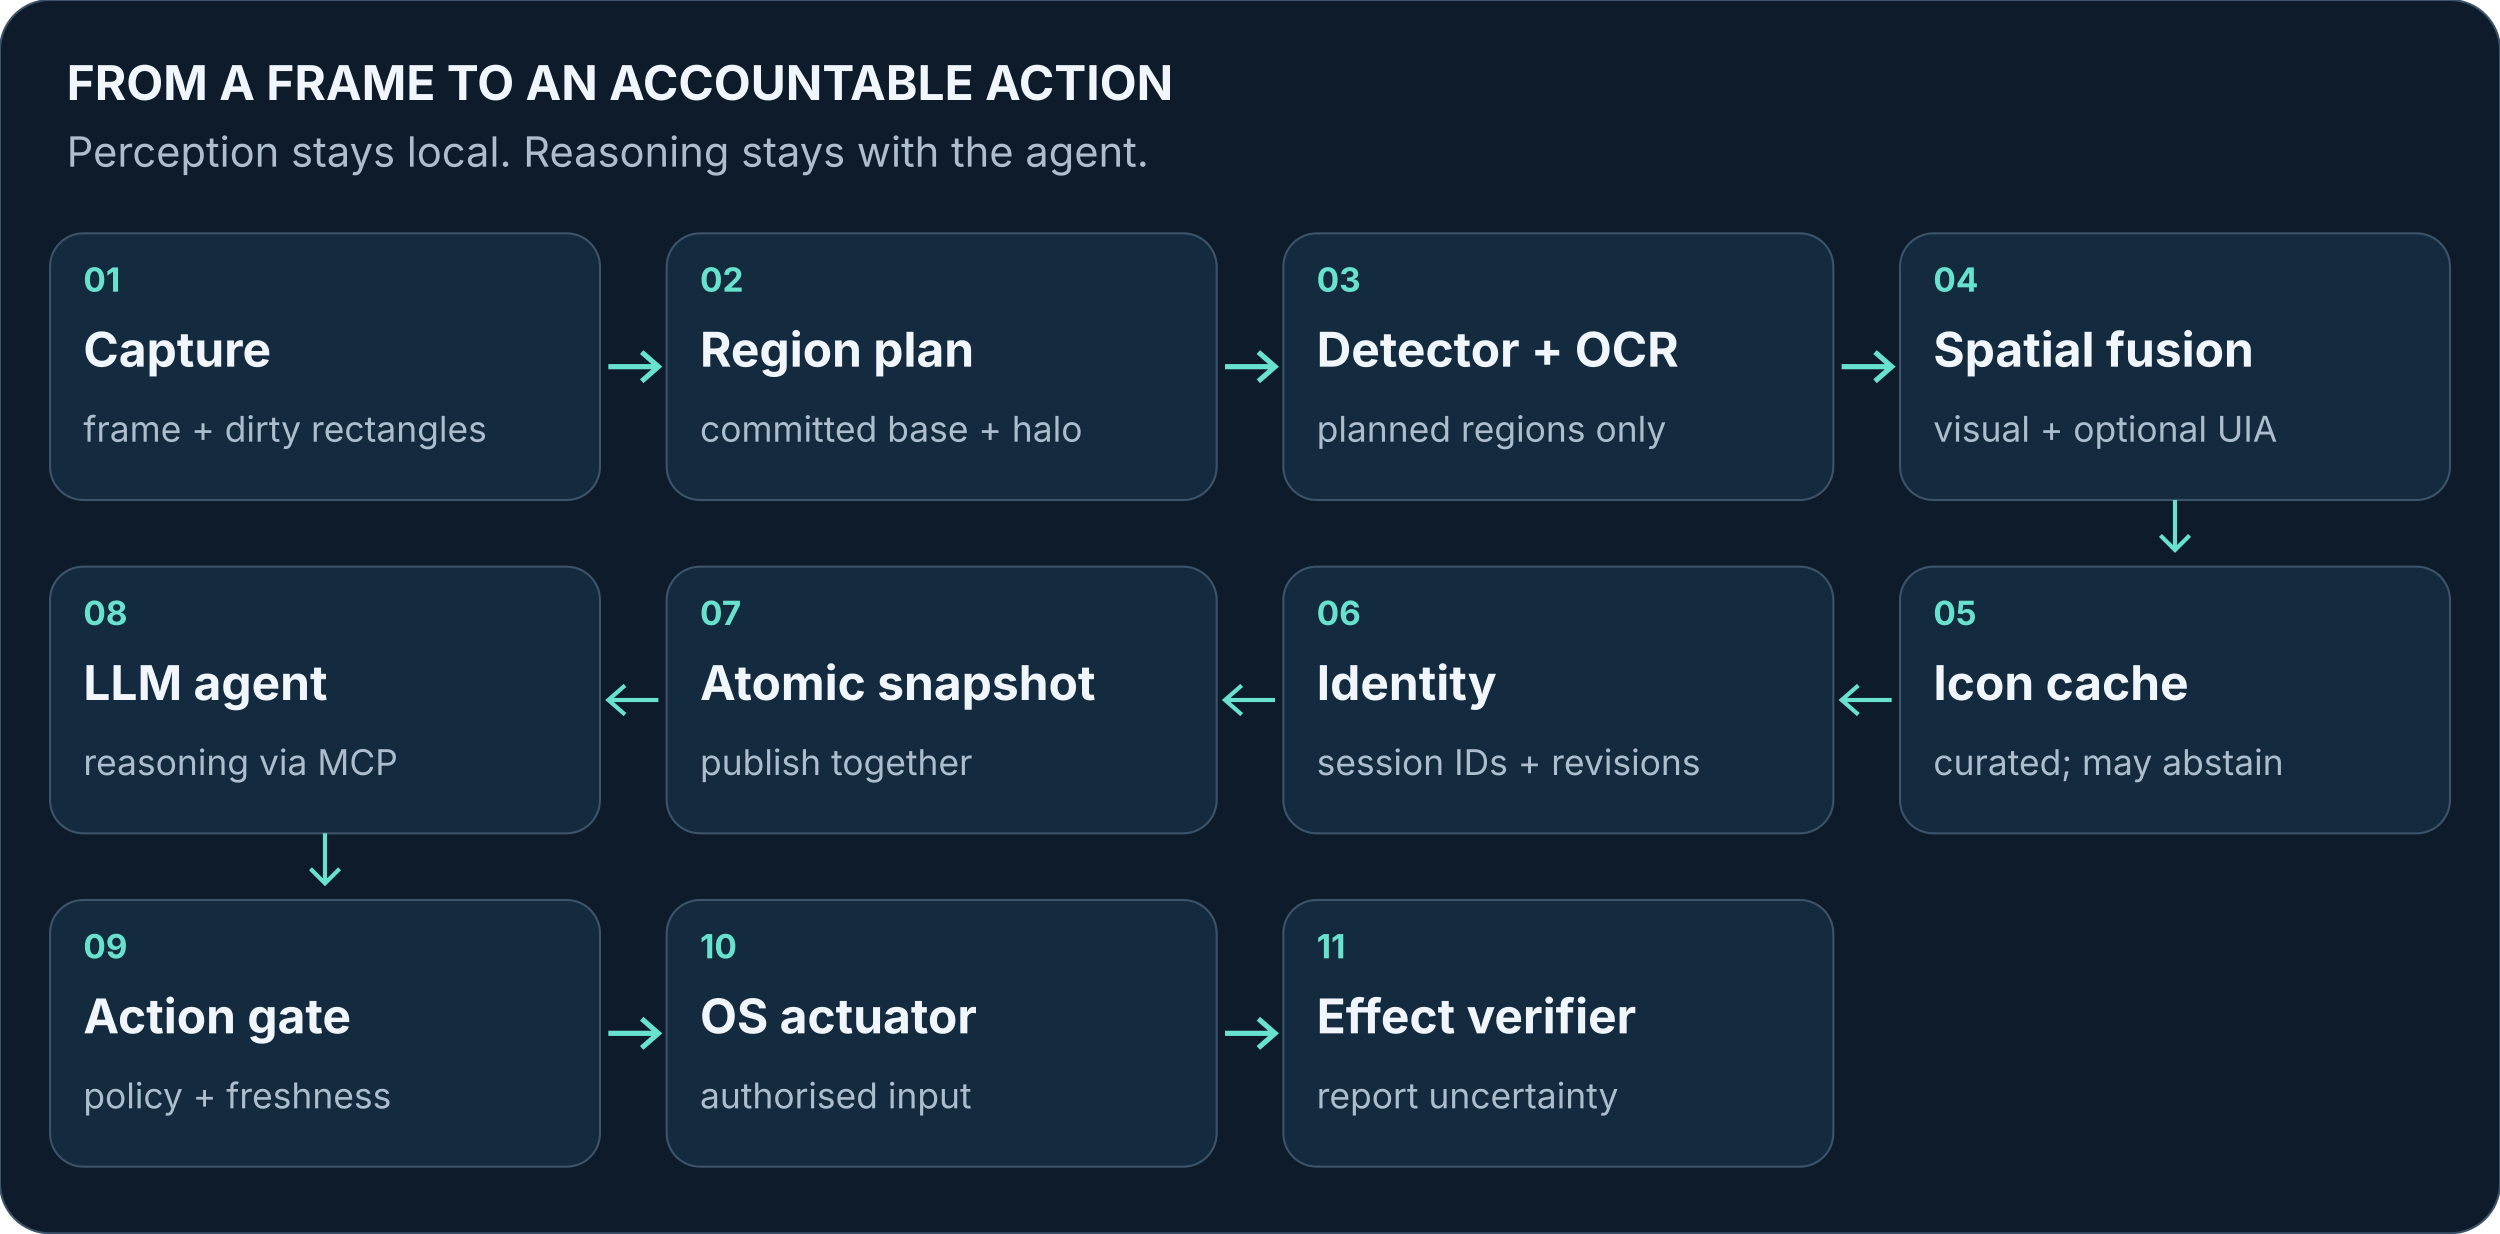
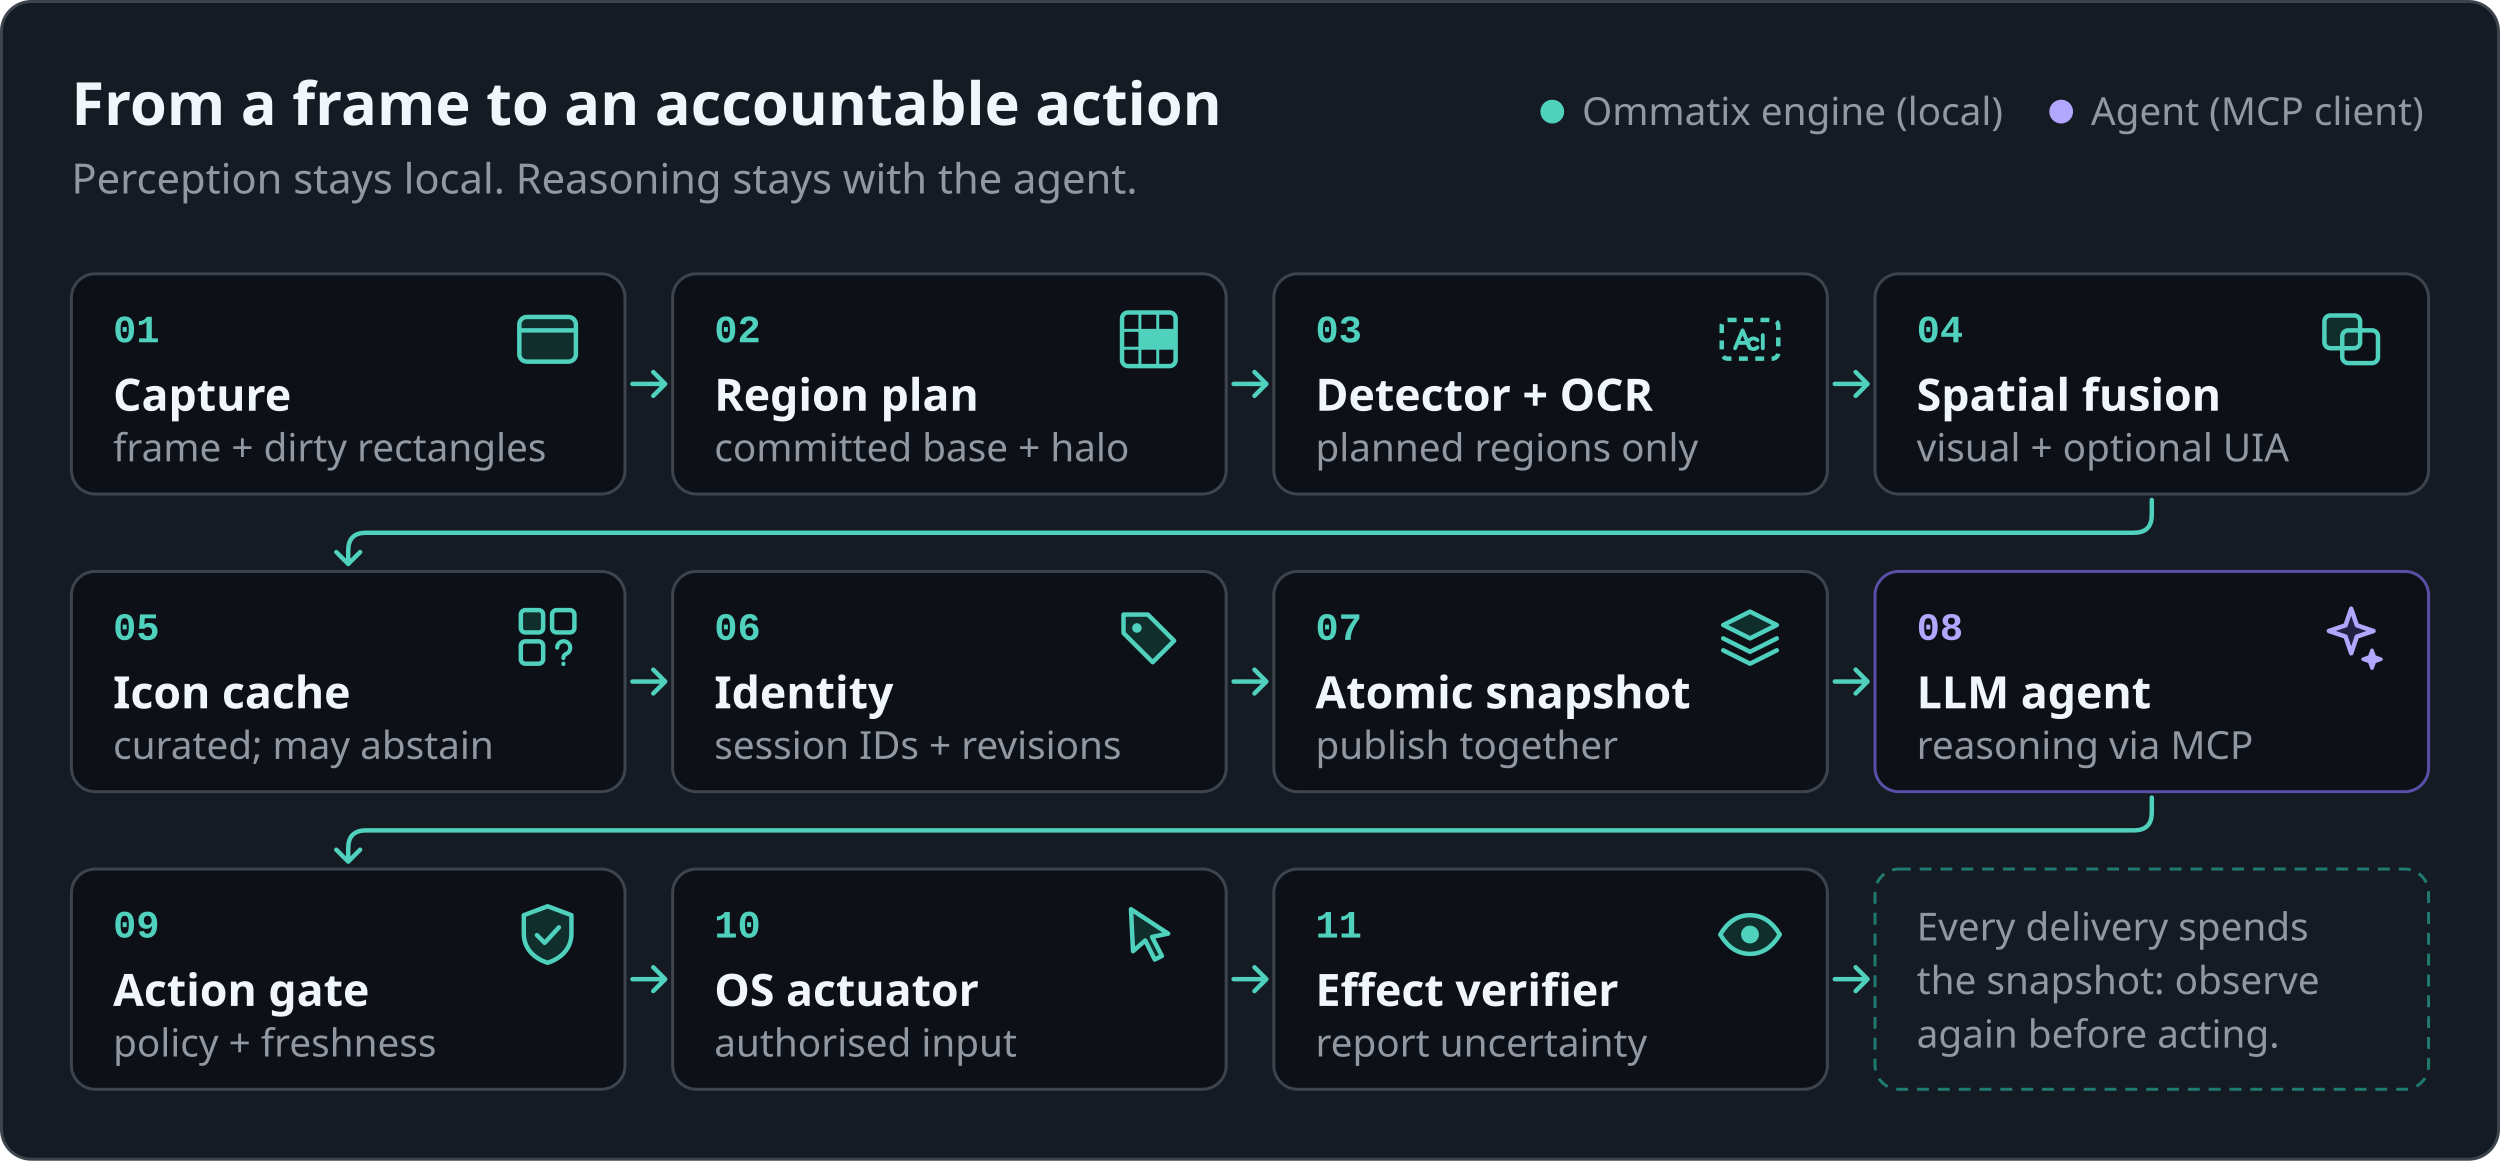
- <svg xmlns="http://www.w3.org/2000/svg" width="1200" height="592" aria-labelledby="title desc" role="img" viewBox="0 0 1200 592">
-   <style>text{font-family:system-ui,-apple-system,BlinkMacSystemFont,Segoe UI,sans-serif}</style>
-   <rect width="1200" height="592" fill="#0d1b2a" stroke="#3c5369" rx="24" />
-   <text x="32" y="48" fill="#f0f6fc" font-size="23" font-weight="700">FROM A FRAME TO AN ACCOUNTABLE ACTION</text>
-   <text x="32" y="80" fill="#adbdce" font-size="20">Perception stays local. Reasoning stays with the agent.</text>
-   <rect width="264" height="128" x="24" y="112" fill="#142b3f" stroke="#3c5369" rx="16" />
-   <text x="40" y="140" fill="#68e1ce" font-size="16" font-weight="700">01</text>
-   <text x="40" y="176" fill="#f0f6fc" font-size="23" font-weight="650">Capture</text>
-   <text x="40" y="212" fill="#adbdce" font-size="17">frame + dirty rectangles</text>
-   <path fill="none" stroke="#68e1ce" stroke-width="2.5" d="M292 176h24m-8-7 8 7-8 7" />
-   <rect width="264" height="128" x="320" y="112" fill="#142b3f" stroke="#3c5369" rx="16" />
-   <text x="336" y="140" fill="#68e1ce" font-size="16" font-weight="700">02</text>
-   <text x="336" y="176" fill="#f0f6fc" font-size="23" font-weight="650">Region plan</text>
-   <text x="336" y="212" fill="#adbdce" font-size="17">committed base + halo</text>
-   <path fill="none" stroke="#68e1ce" stroke-width="2.5" d="M588 176h24m-8-7 8 7-8 7" />
-   <rect width="264" height="128" x="616" y="112" fill="#142b3f" stroke="#3c5369" rx="16" />
-   <text x="632" y="140" fill="#68e1ce" font-size="16" font-weight="700">03</text>
-   <text x="632" y="176" fill="#f0f6fc" font-size="23" font-weight="650">Detector + OCR</text>
-   <text x="632" y="212" fill="#adbdce" font-size="17">planned regions only</text>
-   <path fill="none" stroke="#68e1ce" stroke-width="2.5" d="M884 176h24m-8-7 8 7-8 7" />
-   <rect width="264" height="128" x="912" y="112" fill="#142b3f" stroke="#3c5369" rx="16" />
-   <text x="928" y="140" fill="#68e1ce" font-size="16" font-weight="700">04</text>
-   <text x="928" y="176" fill="#f0f6fc" font-size="23" font-weight="650">Spatial fusion</text>
-   <text x="928" y="212" fill="#adbdce" font-size="17">visual + optional UIA</text>
-   <path fill="none" stroke="#68e1ce" stroke-width="2" d="M1044 240v24m-7-7 7 7 7-7" />
-   <rect width="264" height="128" x="912" y="272" fill="#142b3f" stroke="#3c5369" rx="16" />
-   <text x="928" y="300" fill="#68e1ce" font-size="16" font-weight="700">05</text>
-   <text x="928" y="336" fill="#f0f6fc" font-size="23" font-weight="650">Icon cache</text>
-   <text x="928" y="372" fill="#adbdce" font-size="17">curated; may abstain</text>
-   <path fill="none" stroke="#68e1ce" stroke-width="2" d="M908 336h-24m8-7-8 7 8 7" />
-   <rect width="264" height="128" x="616" y="272" fill="#142b3f" stroke="#3c5369" rx="16" />
-   <text x="632" y="300" fill="#68e1ce" font-size="16" font-weight="700">06</text>
-   <text x="632" y="336" fill="#f0f6fc" font-size="23" font-weight="650">Identity</text>
-   <text x="632" y="372" fill="#adbdce" font-size="17">session IDs + revisions</text>
-   <path fill="none" stroke="#68e1ce" stroke-width="2" d="M612 336h-24m8-7-8 7 8 7" />
-   <rect width="264" height="128" x="320" y="272" fill="#142b3f" stroke="#3c5369" rx="16" />
-   <text x="336" y="300" fill="#68e1ce" font-size="16" font-weight="700">07</text>
-   <text x="336" y="336" fill="#f0f6fc" font-size="23" font-weight="650">Atomic snapshot</text>
-   <text x="336" y="372" fill="#adbdce" font-size="17">publish together</text>
-   <path fill="none" stroke="#68e1ce" stroke-width="2" d="M316 336h-24m8-7-8 7 8 7" />
-   <rect width="264" height="128" x="24" y="272" fill="#142b3f" stroke="#3c5369" rx="16" />
-   <text x="40" y="300" fill="#68e1ce" font-size="16" font-weight="700">08</text>
-   <text x="40" y="336" fill="#f0f6fc" font-size="23" font-weight="650">LLM agent</text>
-   <text x="40" y="372" fill="#adbdce" font-size="17">reasoning via MCP</text>
-   <path fill="none" stroke="#68e1ce" stroke-width="2" d="M156 400v24m-7-7 7 7 7-7" />
-   <rect width="264" height="128" x="24" y="432" fill="#142b3f" stroke="#3c5369" rx="16" />
-   <text x="40" y="460" fill="#68e1ce" font-size="16" font-weight="700">09</text>
-   <text x="40" y="496" fill="#f0f6fc" font-size="23" font-weight="650">Action gate</text>
-   <text x="40" y="532" fill="#adbdce" font-size="17">policy + freshness</text>
-   <path fill="none" stroke="#68e1ce" stroke-width="2.5" d="M292 496h24m-8-7 8 7-8 7" />
-   <rect width="264" height="128" x="320" y="432" fill="#142b3f" stroke="#3c5369" rx="16" />
-   <text x="336" y="460" fill="#68e1ce" font-size="16" font-weight="700">10</text>
-   <text x="336" y="496" fill="#f0f6fc" font-size="23" font-weight="650">OS actuator</text>
-   <text x="336" y="532" fill="#adbdce" font-size="17">authorised input</text>
-   <path fill="none" stroke="#68e1ce" stroke-width="2.5" d="M588 496h24m-8-7 8 7-8 7" />
-   <rect width="264" height="128" x="616" y="432" fill="#142b3f" stroke="#3c5369" rx="16" />
-   <text x="632" y="460" fill="#68e1ce" font-size="16" font-weight="700">11</text>
-   <text x="632" y="496" fill="#f0f6fc" font-size="23" font-weight="650">Effect verifier</text>
-   <text x="632" y="532" fill="#adbdce" font-size="17">report uncertainty</text>
+ <svg xmlns="http://www.w3.org/2000/svg" viewBox="0 0 840 390" width="840" height="390" role="img" aria-labelledby="title desc">
+   <style>text{font-family:-apple-system,BlinkMacSystemFont,"Segoe UI","Noto Sans",Helvetica,Arial,sans-serif}.m{font-family:ui-monospace,SFMono-Regular,"SF Mono",Menlo,Consolas,"Liberation Mono",monospace}</style>
+   <rect x="0.5" y="0.5" width="839" height="389" rx="10" fill="#151b23" stroke="#3d444d" />
+   <text x="24" y="42" font-size="20" fill="#f0f6fc" font-weight="700">From a frame to an accountable action</text>
+   <text x="24" y="65" font-size="14" fill="#9198a1">Perception stays local. Reasoning stays with the agent.</text>
+   <circle cx="692.55" cy="37.5" r="4" fill="#b3a6ff" />
+   <text x="702.55" y="42" font-size="13" fill="#9198a1">Agent (MCP client)</text>
+   <circle cx="521.57" cy="37.5" r="4" fill="#4fd1bd" />
+   <text x="531.57" y="42" font-size="13" fill="#9198a1">Ommatix engine (local)</text>
+   <rect x="24" y="92" width="186" height="74" rx="8" fill="#0d1117" stroke="#3d444d" />
+   <text x="38" y="115" font-size="13" fill="#4fd1bd" font-weight="700" class="m">01</text>
+   <g transform="translate(172 102)">
+     <rect x="2.5" y="4.5" width="19" height="15" rx="2.5" fill="#0f2e2c" stroke="#4fd1bd" stroke-width="1.5" />
+     <path d="M2.5 9h19" fill="none" stroke="#4fd1bd" stroke-width="1.5" stroke-linecap="round" stroke-linejoin="round" />
+   </g>
+   <text x="38" y="138" font-size="15" fill="#f0f6fc" font-weight="600">Capture</text>
+   <text x="38" y="155" font-size="13" fill="#9198a1">frame + dirty rectangles</text>
+   <path d="M212.5 129L223.5 129M219.5 125L223.5 129L219.5 133" fill="none" stroke="#4fd1bd" stroke-width="1.5" stroke-linecap="round" stroke-linejoin="round" />
+   <rect x="226" y="92" width="186" height="74" rx="8" fill="#0d1117" stroke="#3d444d" />
+   <text x="240" y="115" font-size="13" fill="#4fd1bd" font-weight="700" class="m">02</text>
+   <g transform="translate(374 102)">
+     <rect x="3" y="3" width="18" height="18" rx="2" fill="none" stroke="#4fd1bd" stroke-width="1.5" />
+     <path d="M9 3v18M15 3v18M3 9h18M3 15h18" fill="none" stroke="#4fd1bd" stroke-width="1" stroke-linecap="round" stroke-linejoin="round" />
+     <rect x="9" y="9" width="6" height="6" fill="#4fd1bd" />
+     <rect x="15" y="9" width="6" height="6" fill="#4fd1bd" />
+   </g>
+   <text x="240" y="138" font-size="15" fill="#f0f6fc" font-weight="600">Region plan</text>
+   <text x="240" y="155" font-size="13" fill="#9198a1">committed base + halo</text>
+   <path d="M414.5 129L425.5 129M421.5 125L425.5 129L421.5 133" fill="none" stroke="#4fd1bd" stroke-width="1.5" stroke-linecap="round" stroke-linejoin="round" />
+   <rect x="428" y="92" width="186" height="74" rx="8" fill="#0d1117" stroke="#3d444d" />
+   <text x="442" y="115" font-size="13" fill="#4fd1bd" font-weight="700" class="m">03</text>
+   <g transform="translate(576 102)">
+     <rect x="2.5" y="5.5" width="19" height="13" rx="2" fill="none" stroke="#4fd1bd" stroke-width="1.5" stroke-dasharray="3 2.5" />
+     <path d="M7 15l2.5-6 2.5 6M8 13.2h3M14.5 12.3a1.8 1.8 0 1 0 0 2.4M16.3 10.6v4.4" fill="none" stroke="#4fd1bd" stroke-width="1.3" stroke-linecap="round" stroke-linejoin="round" />
+   </g>
+   <text x="442" y="138" font-size="15" fill="#f0f6fc" font-weight="600">Detector + OCR</text>
+   <text x="442" y="155" font-size="13" fill="#9198a1">planned regions only</text>
+   <path d="M616.5 129L627.5 129M623.5 125L627.5 129L623.5 133" fill="none" stroke="#4fd1bd" stroke-width="1.5" stroke-linecap="round" stroke-linejoin="round" />
+   <rect x="630" y="92" width="186" height="74" rx="8" fill="#0d1117" stroke="#3d444d" />
+   <text x="644" y="115" font-size="13" fill="#4fd1bd" font-weight="700" class="m">04</text>
+   <g transform="translate(778 102)">
+     <rect x="3" y="4" width="12" height="11" rx="2" fill="#0f2e2c" stroke="#4fd1bd" stroke-width="1.5" />
+     <rect x="9" y="9" width="12" height="11" rx="2" fill="none" stroke="#4fd1bd" stroke-width="1.5" />
+   </g>
+   <text x="644" y="138" font-size="15" fill="#f0f6fc" font-weight="600">Spatial fusion</text>
+   <text x="644" y="155" font-size="13" fill="#9198a1">visual + optional UIA</text>
+   <path d="M723 168L723 173Q723 179 717 179L123 179Q117 179 117 185L117 189.5M113 185.5L117 189.5L121 185.5" fill="none" stroke="#4fd1bd" stroke-width="1.5" stroke-linecap="round" stroke-linejoin="round" />
+   <rect x="24" y="192" width="186" height="74" rx="8" fill="#0d1117" stroke="#3d444d" />
+   <text x="38" y="215" font-size="13" fill="#4fd1bd" font-weight="700" class="m">05</text>
+   <g transform="translate(172 202)">
+     <rect x="3" y="3" width="7.5" height="7.5" rx="1.5" fill="#0f2e2c" stroke="#4fd1bd" stroke-width="1.5" />
+     <rect x="13.5" y="3" width="7.5" height="7.5" rx="1.5" fill="none" stroke="#4fd1bd" stroke-width="1.5" />
+     <rect x="3" y="13.5" width="7.5" height="7.5" rx="1.5" fill="none" stroke="#4fd1bd" stroke-width="1.5" />
+     <path d="M15.2 15.6a2.2 2.2 0 1 1 3 2.1c-.7.4-.9.8-.9 1.4M17.3 21v.1" fill="none" stroke="#4fd1bd" stroke-width="1.4" stroke-linecap="round" stroke-linejoin="round" />
+   </g>
+   <text x="38" y="238" font-size="15" fill="#f0f6fc" font-weight="600">Icon cache</text>
+   <text x="38" y="255" font-size="13" fill="#9198a1">curated; may abstain</text>
+   <path d="M212.5 229L223.5 229M219.5 225L223.5 229L219.5 233" fill="none" stroke="#4fd1bd" stroke-width="1.5" stroke-linecap="round" stroke-linejoin="round" />
+   <rect x="226" y="192" width="186" height="74" rx="8" fill="#0d1117" stroke="#3d444d" />
+   <text x="240" y="215" font-size="13" fill="#4fd1bd" font-weight="700" class="m">06</text>
+   <g transform="translate(374 202)">
+     <path d="M3.5 4.5h8.2l8.8 8.8-7.2 7.2-9.8-9.8z" fill="#0f2e2c" stroke="#4fd1bd" stroke-width="1.5" stroke-linecap="round" stroke-linejoin="round" />
+     <circle cx="8" cy="9" r="1.6" fill="#4fd1bd" />
+   </g>
+   <text x="240" y="238" font-size="15" fill="#f0f6fc" font-weight="600">Identity</text>
+   <text x="240" y="255" font-size="13" fill="#9198a1">session IDs + revisions</text>
+   <path d="M414.5 229L425.5 229M421.5 225L425.5 229L421.5 233" fill="none" stroke="#4fd1bd" stroke-width="1.5" stroke-linecap="round" stroke-linejoin="round" />
+   <rect x="428" y="192" width="186" height="74" rx="8" fill="#0d1117" stroke="#3d444d" />
+   <text x="442" y="215" font-size="13" fill="#4fd1bd" font-weight="700" class="m">07</text>
+   <g transform="translate(576 202)">
+     <path d="M12 3.5l9 4.5-9 4.5-9-4.5z" fill="#0f2e2c" stroke="#4fd1bd" stroke-width="1.5" stroke-linecap="round" stroke-linejoin="round" />
+     <path d="M3 12.5l9 4.5 9-4.5M3 16.5l9 4.5 9-4.5" fill="none" stroke="#4fd1bd" stroke-width="1.5" stroke-linecap="round" stroke-linejoin="round" />
+   </g>
+   <text x="442" y="238" font-size="15" fill="#f0f6fc" font-weight="600">Atomic snapshot</text>
+   <text x="442" y="255" font-size="13" fill="#9198a1">publish together</text>
+   <path d="M616.5 229L627.5 229M623.5 225L627.5 229L623.5 233" fill="none" stroke="#4fd1bd" stroke-width="1.5" stroke-linecap="round" stroke-linejoin="round" />
+   <rect x="630" y="192" width="186" height="74" rx="8" fill="#0d1117" stroke="#5a4fa8" />
+   <text x="644" y="215" font-size="13" fill="#b3a6ff" font-weight="700" class="m">08</text>
+   <g transform="translate(778 202)">
+     <path d="M12 2.5l1.9 5.6 5.6 1.9-5.6 1.9-1.9 5.6-1.9-5.6-5.6-1.9 5.6-1.9z" fill="#231f45" stroke="#b3a6ff" stroke-width="1.5" stroke-linecap="round" stroke-linejoin="round" />
+     <path d="M19 16.5l.8 2.2 2.2.8-2.2.8-.8 2.2-.8-2.2-2.2-.8 2.2-.8z" fill="#b3a6ff" stroke="#b3a6ff" stroke-width="1.2" stroke-linecap="round" stroke-linejoin="round" />
+   </g>
+   <text x="644" y="238" font-size="15" fill="#f0f6fc" font-weight="600">LLM agent</text>
+   <text x="644" y="255" font-size="13" fill="#9198a1">reasoning via MCP</text>
+   <path d="M723 268L723 273Q723 279 717 279L123 279Q117 279 117 285L117 289.5M113 285.5L117 289.5L121 285.5" fill="none" stroke="#4fd1bd" stroke-width="1.5" stroke-linecap="round" stroke-linejoin="round" />
+   <rect x="24" y="292" width="186" height="74" rx="8" fill="#0d1117" stroke="#3d444d" />
+   <text x="38" y="315" font-size="13" fill="#4fd1bd" font-weight="700" class="m">09</text>
+   <g transform="translate(172 302)">
+     <path d="M12 2.5l8 3v6.2c0 5-3.4 8.3-8 9.8-4.6-1.5-8-4.8-8-9.8V5.5z" fill="#0f2e2c" stroke="#4fd1bd" stroke-width="1.5" stroke-linecap="round" stroke-linejoin="round" />
+     <path d="M8.4 12.2l2.6 2.6 4.8-5.2" fill="none" stroke="#4fd1bd" stroke-width="1.5" stroke-linecap="round" stroke-linejoin="round" />
+   </g>
+   <text x="38" y="338" font-size="15" fill="#f0f6fc" font-weight="600">Action gate</text>
+   <text x="38" y="355" font-size="13" fill="#9198a1">policy + freshness</text>
+   <path d="M212.5 329L223.5 329M219.5 325L223.5 329L219.5 333" fill="none" stroke="#4fd1bd" stroke-width="1.5" stroke-linecap="round" stroke-linejoin="round" />
+   <rect x="226" y="292" width="186" height="74" rx="8" fill="#0d1117" stroke="#3d444d" />
+   <text x="240" y="315" font-size="13" fill="#4fd1bd" font-weight="700" class="m">10</text>
+   <g transform="translate(374 302)">
+     <path d="M6 3.5l12.5 8.2-5.4 1.1 3.3 6.4-2.4 1.2-3.2-6.4-4.1 3.6z" fill="#0f2e2c" stroke="#4fd1bd" stroke-width="1.5" stroke-linecap="round" stroke-linejoin="round" />
+   </g>
+   <text x="240" y="338" font-size="15" fill="#f0f6fc" font-weight="600">OS actuator</text>
+   <text x="240" y="355" font-size="13" fill="#9198a1">authorised input</text>
+   <path d="M414.5 329L425.5 329M421.5 325L425.5 329L421.5 333" fill="none" stroke="#4fd1bd" stroke-width="1.5" stroke-linecap="round" stroke-linejoin="round" />
+   <rect x="428" y="292" width="186" height="74" rx="8" fill="#0d1117" stroke="#3d444d" />
+   <text x="442" y="315" font-size="13" fill="#4fd1bd" font-weight="700" class="m">11</text>
+   <g transform="translate(576 302)">
+     <path d="M2 12c2.6-4.4 6-6.5 10-6.5s7.4 2.1 10 6.5c-2.6 4.4-6 6.5-10 6.5S4.6 16.4 2 12z" fill="#0f2e2c" stroke="#4fd1bd" stroke-width="1.5" stroke-linecap="round" stroke-linejoin="round" />
+     <circle cx="12" cy="12" r="3" fill="#4fd1bd" />
+   </g>
+   <text x="442" y="338" font-size="15" fill="#f0f6fc" font-weight="600">Effect verifier</text>
+   <text x="442" y="355" font-size="13" fill="#9198a1">report uncertainty</text>
+   <path d="M616.5 329L627.5 329M623.5 325L627.5 329L623.5 333" fill="none" stroke="#4fd1bd" stroke-width="1.5" stroke-linecap="round" stroke-linejoin="round" />
+   <rect x="630" y="292" width="186" height="74" rx="8" fill="none" stroke="#1f7a70" stroke-dasharray="4 3" />
+   <text x="644" y="316" font-size="13" fill="#9198a1">Every delivery spends</text>
+   <text x="644" y="334" font-size="13" fill="#9198a1">the snapshot: observe</text>
+   <text x="644" y="352" font-size="13" fill="#9198a1">again before acting.</text>
</svg>
